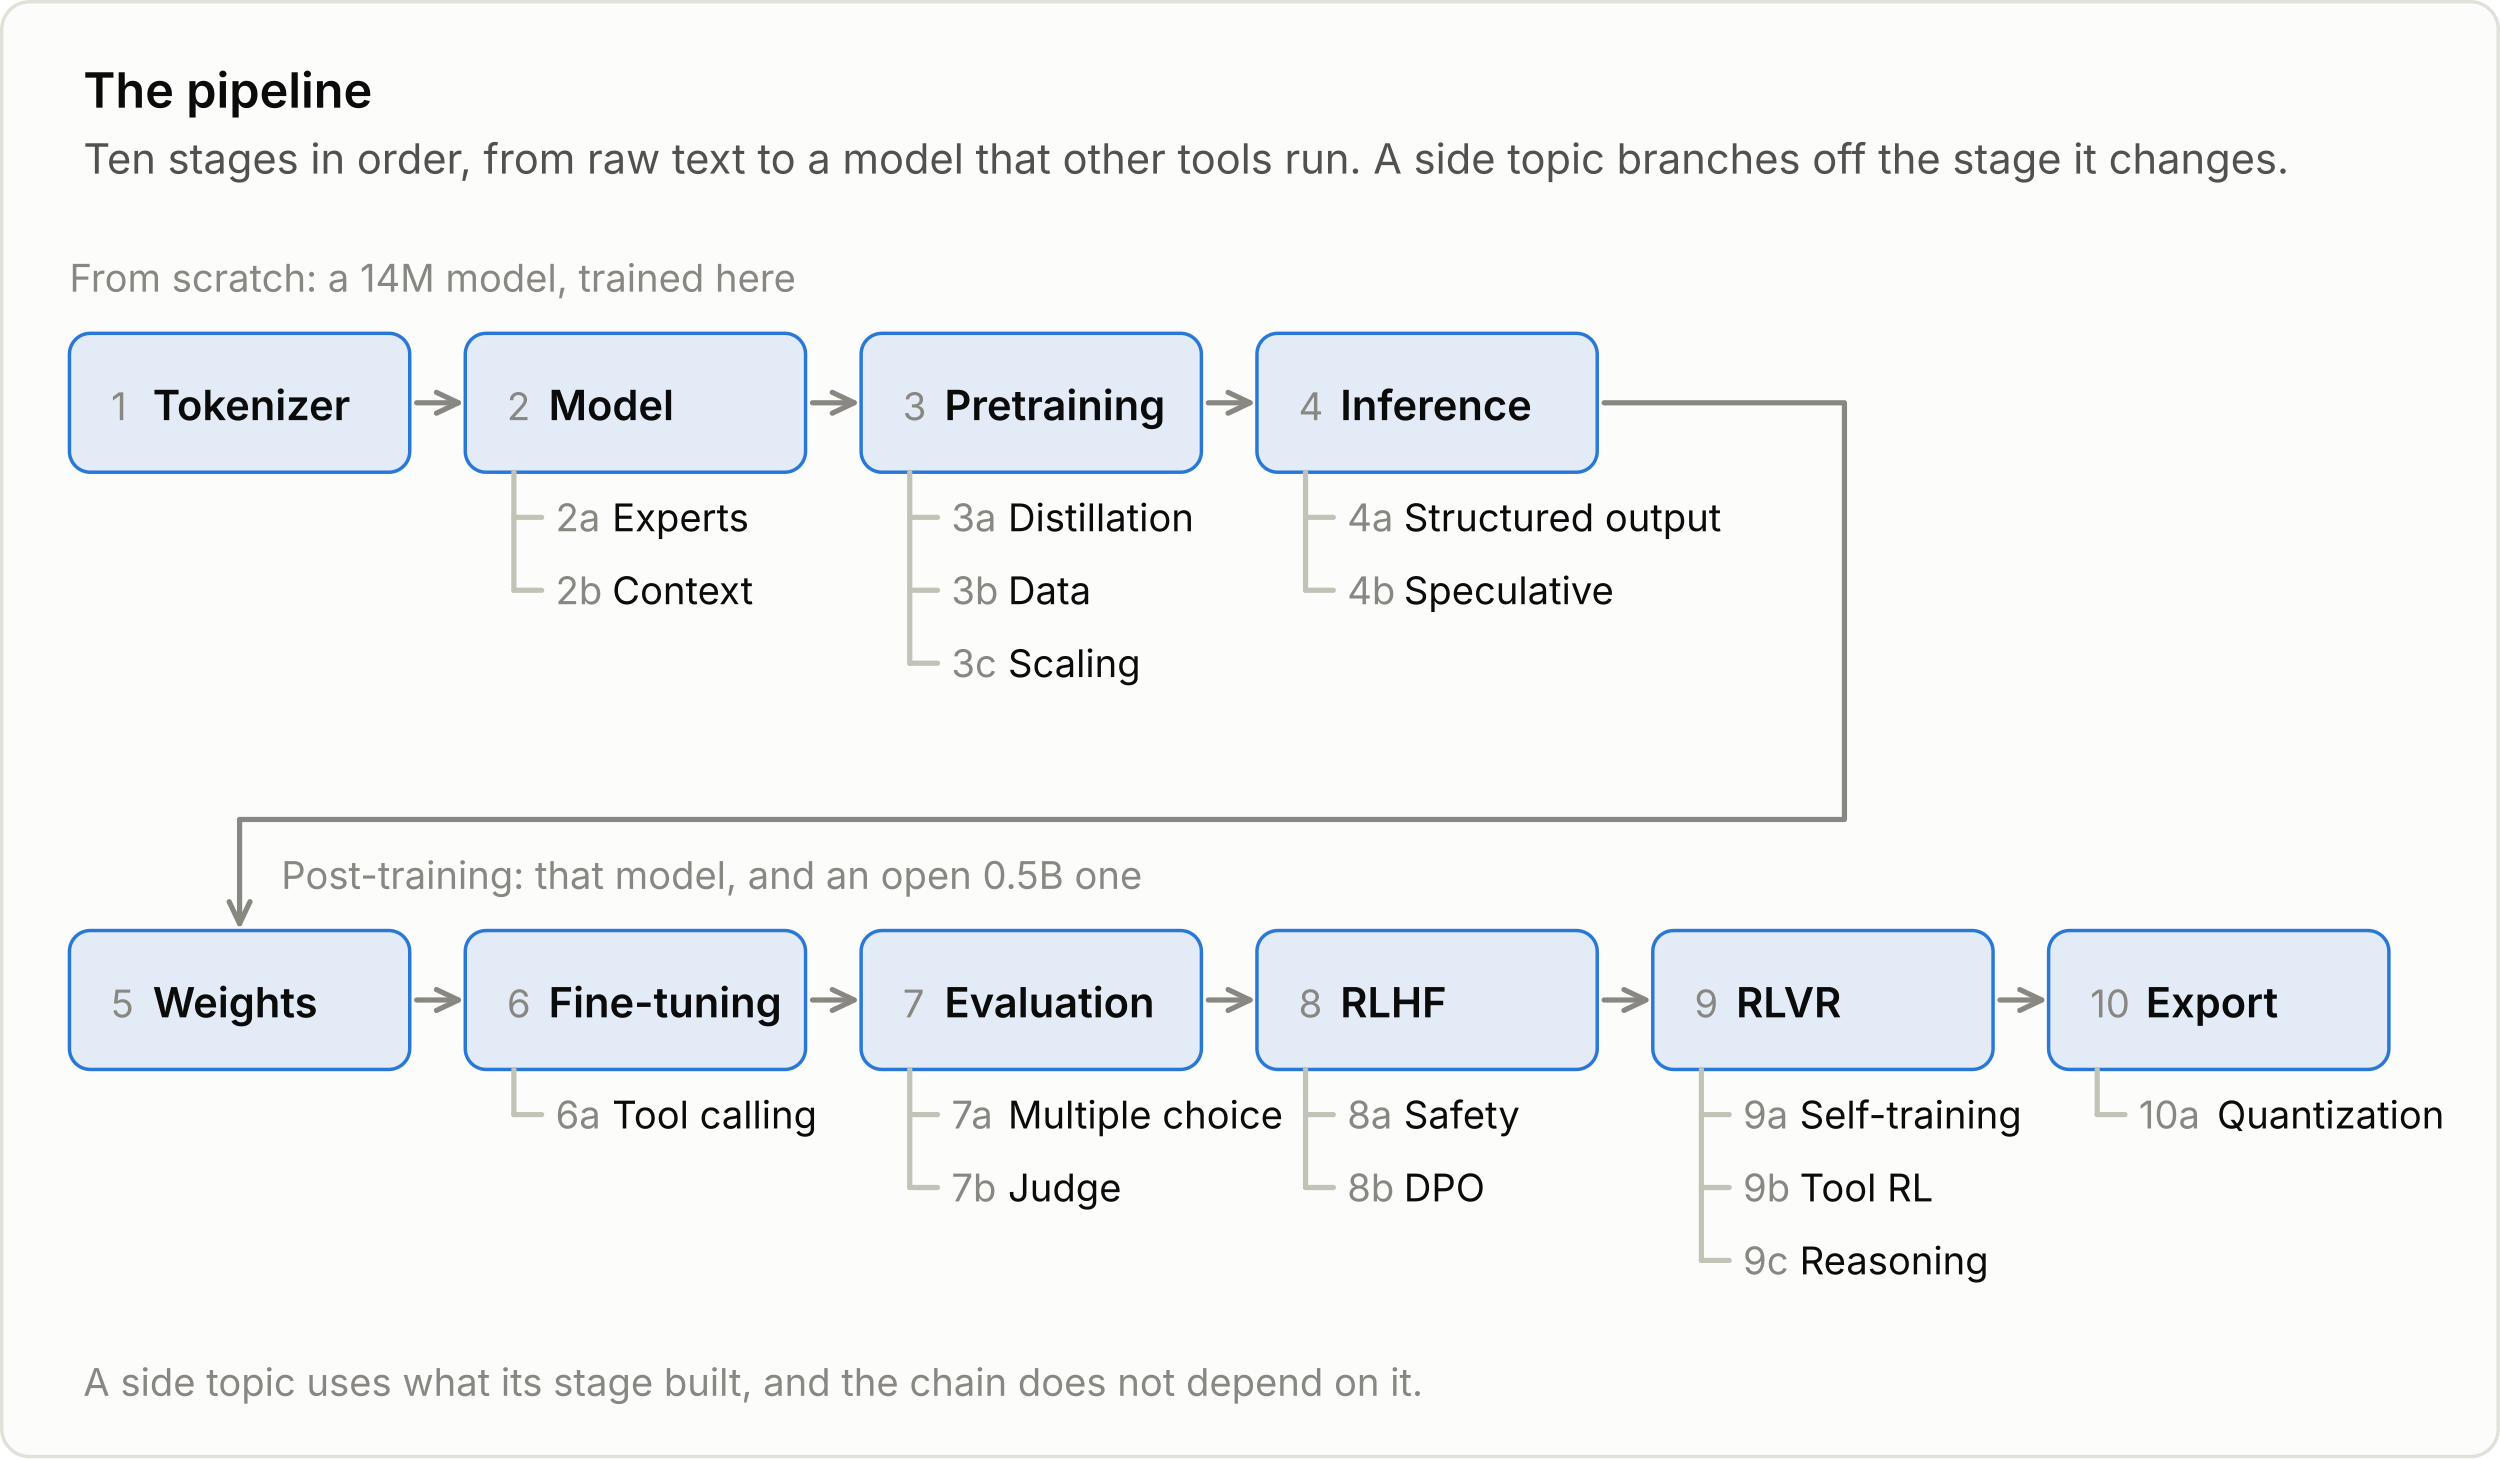
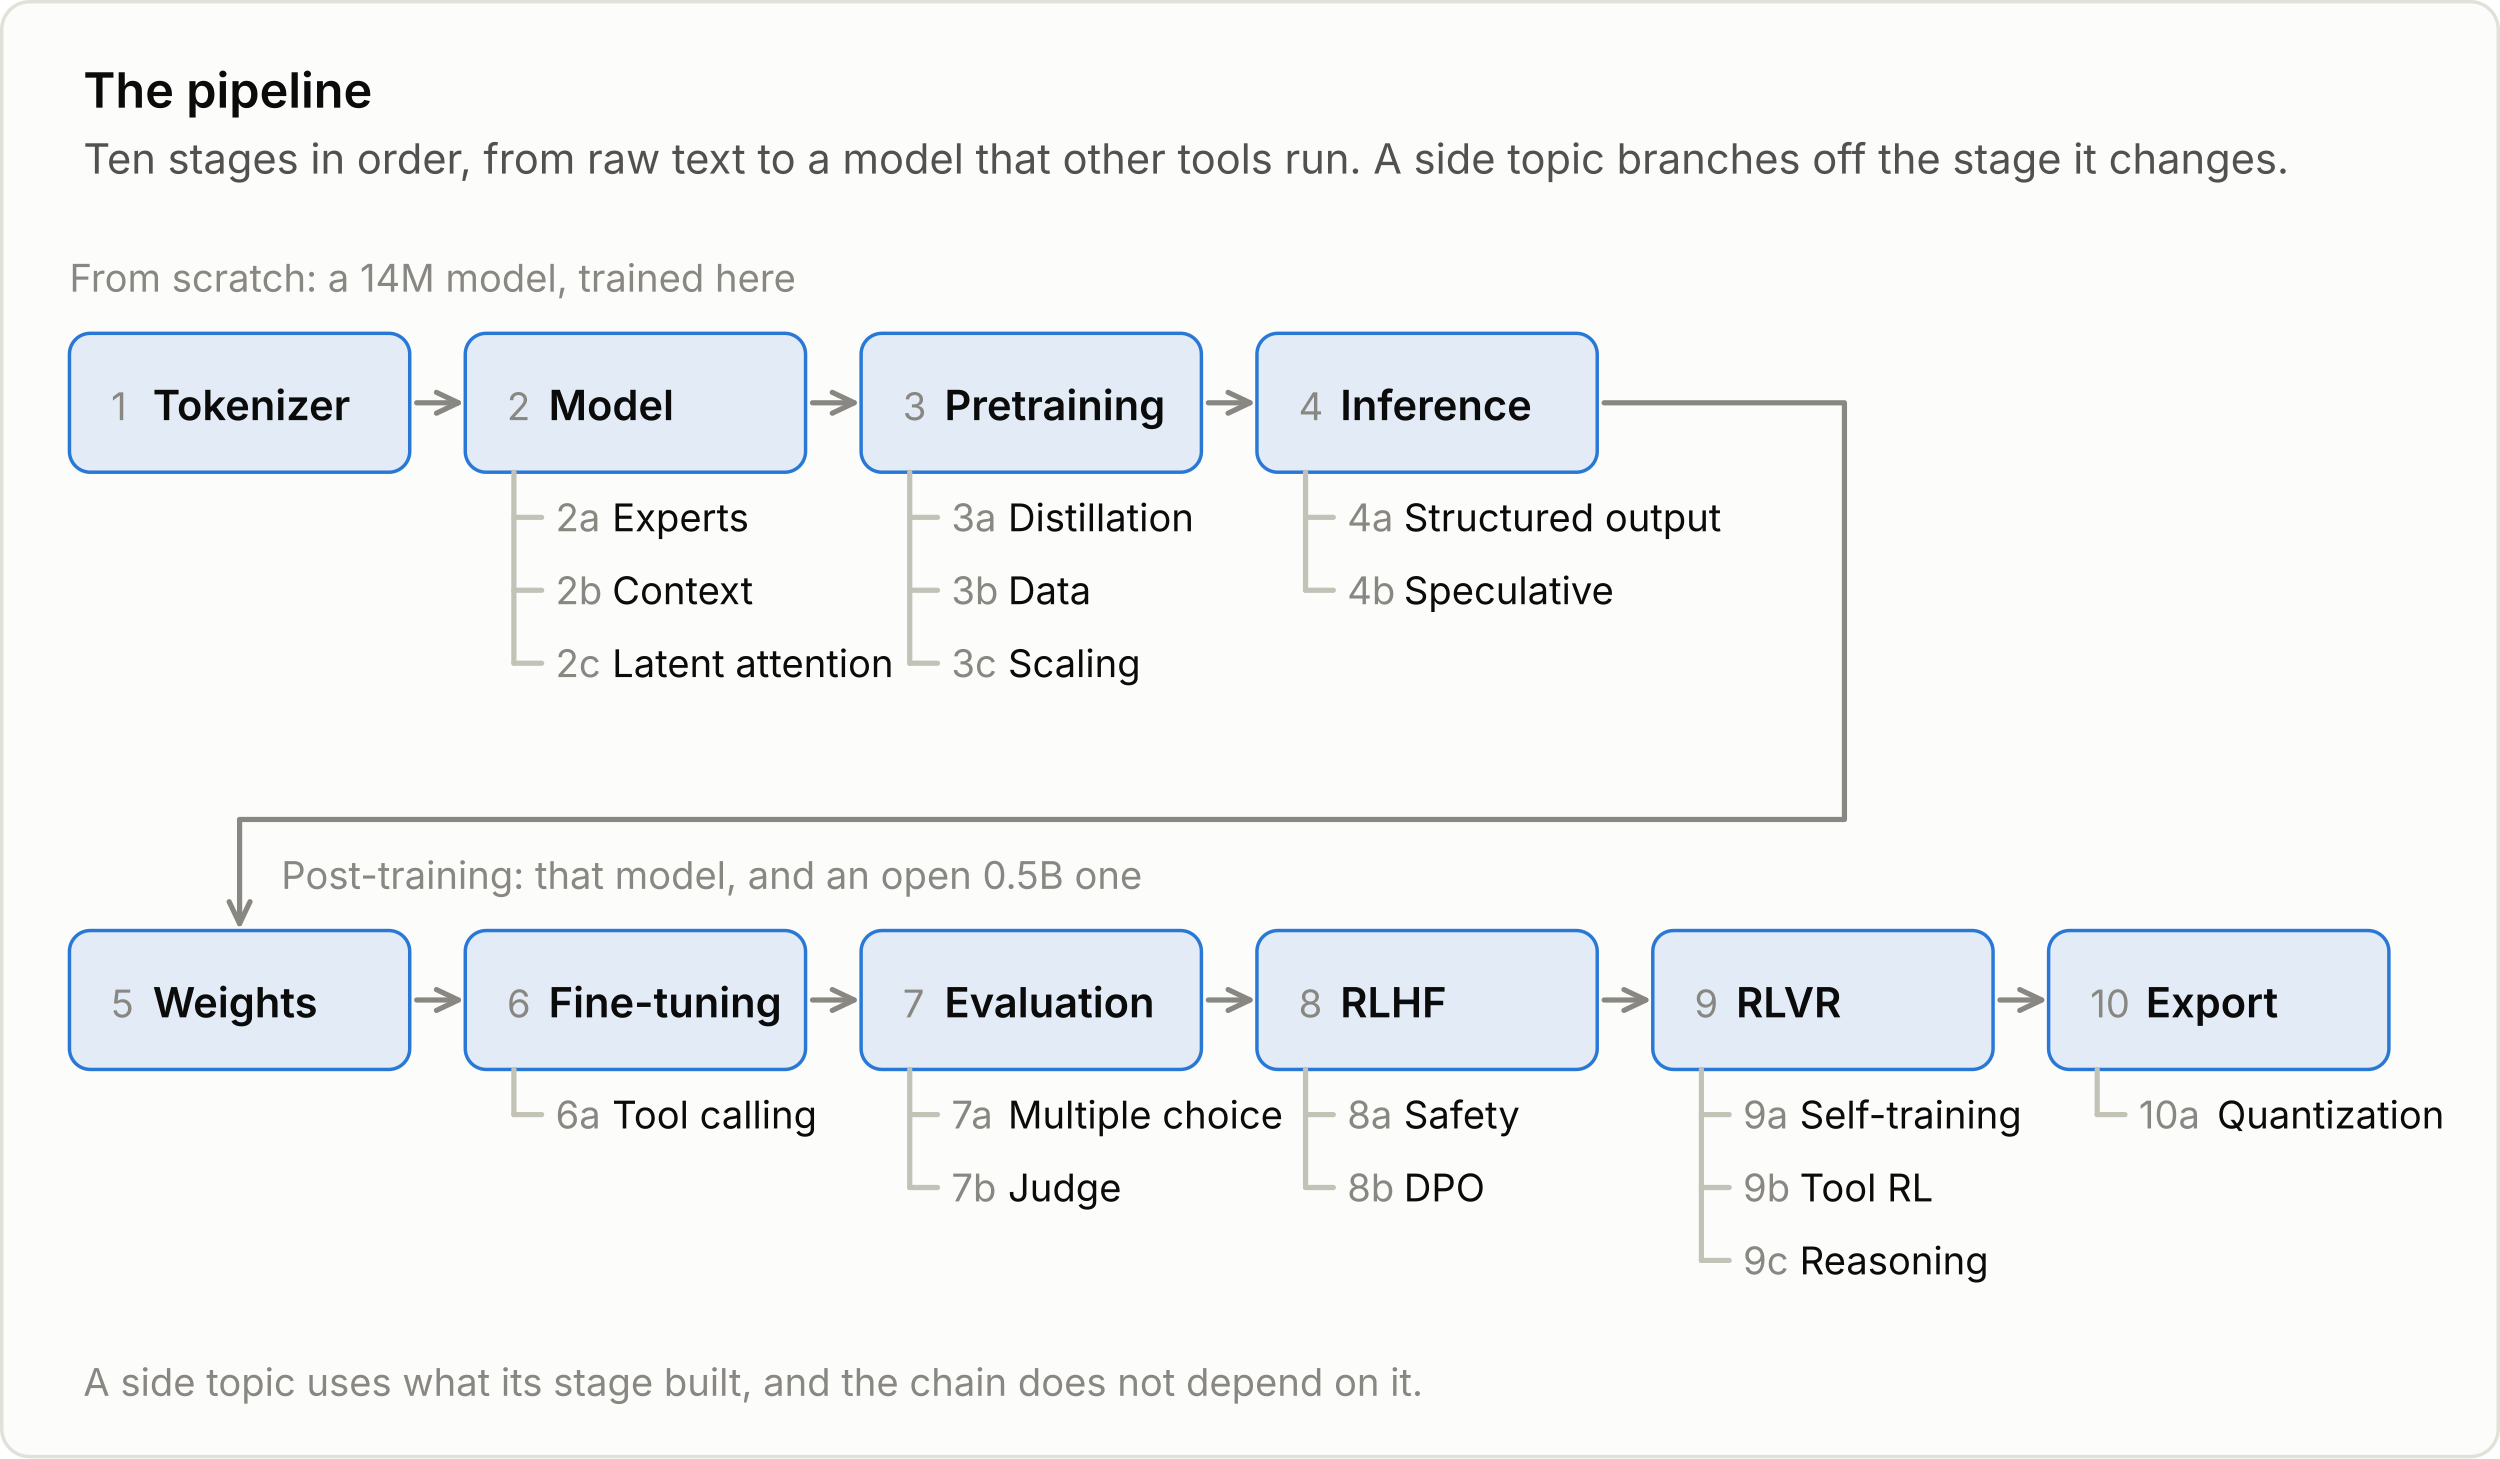
<svg xmlns="http://www.w3.org/2000/svg" width="720" height="420" viewBox="0 0 720 420" role="img">
  <style>text{font-family:system-ui,-apple-system,'Segoe UI',sans-serif}.f-surface{fill:#fcfcfb}.s-surface{stroke:#fcfcfb}.f-ink{fill:#0b0b0b}.s-ink{stroke:#0b0b0b}.f-ink2{fill:#52514e}.s-ink2{stroke:#52514e}.f-muted{fill:#898781}.s-muted{stroke:#898781}.f-grid{fill:#e1e0d9}.s-grid{stroke:#e1e0d9}.f-axis{fill:#c3c2b7}.s-axis{stroke:#c3c2b7}.f-s1{fill:#2a78d6}.s-s1{stroke:#2a78d6}.f-s2{fill:#eb6834}.s-s2{stroke:#eb6834}.f-s3{fill:#1baf7a}.s-s3{stroke:#1baf7a}@media(prefers-color-scheme:dark){.f-surface{fill:#1a1a19}.s-surface{stroke:#1a1a19}.f-ink{fill:#f0efec}.s-ink{stroke:#f0efec}.f-ink2{fill:#c3c2b7}.s-ink2{stroke:#c3c2b7}.f-muted{fill:#898781}.s-muted{stroke:#898781}.f-grid{fill:#2c2c2a}.s-grid{stroke:#2c2c2a}.f-axis{fill:#383835}.s-axis{stroke:#383835}.f-s1{fill:#3987e5}.s-s1{stroke:#3987e5}.f-s2{fill:#d95926}.s-s2{stroke:#d95926}.f-s3{fill:#199e70}.s-s3{stroke:#199e70}}</style>
  <rect class="f-surface s-grid" x="0.5" y="0.5" width="719" height="419" rx="8" stroke-width="1" />
  <text class="f-ink" x="24" y="31" font-size="14" text-anchor="start" font-weight="600">The pipeline</text>
  <text class="f-ink2" x="24" y="50" font-size="12" text-anchor="start">Ten stages in order, from raw text to a model that other tools run. A side topic branches off the stage it changes.</text>
  <text class="f-muted" x="20" y="84" font-size="11" text-anchor="start">From scratch: a 14M model, trained here</text>
  <rect class="f-s1 s-s1" x="20" y="96" width="98" height="40" rx="6" stroke-width="1" fill-opacity="0.12" />
  <text class="f-muted" x="32" y="121" font-size="11" text-anchor="start">1</text>
  <text class="f-ink" x="44" y="121" font-size="12" text-anchor="start" font-weight="600">Tokenizer</text>
  <rect class="f-s1 s-s1" x="134" y="96" width="98" height="40" rx="6" stroke-width="1" fill-opacity="0.12" />
  <text class="f-muted" x="146" y="121" font-size="11" text-anchor="start">2</text>
  <text class="f-ink" x="158" y="121" font-size="12" text-anchor="start" font-weight="600">Model</text>
  <path class="s-muted " d="M120 116 L132 116" fill="none" stroke-width="1.5" stroke-linejoin="round" stroke-linecap="round" />
  <path class="s-muted " d="M125.7 113 L132 116 L125.7 119" fill="none" stroke-width="1.5" stroke-linejoin="round" stroke-linecap="round" />
-   <line class="s-axis" x1="148" y1="136" x2="148" y2="170" stroke-width="1.5" stroke-linecap="round" />
+   <line class="s-axis" x1="148" y1="136" x2="148" y2="191" stroke-width="1.5" stroke-linecap="round" />
  <line class="s-axis" x1="148" y1="149" x2="156" y2="149" stroke-width="1.5" stroke-linecap="round" />
  <text class="f-muted" x="160" y="153" font-size="11" text-anchor="start">2a</text>
  <text class="f-ink" x="176.3" y="153" font-size="11" text-anchor="start">Experts</text>
  <line class="s-axis" x1="148" y1="170" x2="156" y2="170" stroke-width="1.5" stroke-linecap="round" />
  <text class="f-muted" x="160" y="174" font-size="11" text-anchor="start">2b</text>
  <text class="f-ink" x="176.3" y="174" font-size="11" text-anchor="start">Context</text>
+   <line class="s-axis" x1="148" y1="191" x2="156" y2="191" stroke-width="1.5" stroke-linecap="round" />
+   <text class="f-muted" x="160" y="195" font-size="11" text-anchor="start">2c</text>
+   <text class="f-ink" x="176.3" y="195" font-size="11" text-anchor="start">Latent attention</text>
  <rect class="f-s1 s-s1" x="248" y="96" width="98" height="40" rx="6" stroke-width="1" fill-opacity="0.12" />
  <text class="f-muted" x="260" y="121" font-size="11" text-anchor="start">3</text>
  <text class="f-ink" x="272" y="121" font-size="12" text-anchor="start" font-weight="600">Pretraining</text>
  <path class="s-muted " d="M234 116 L246 116" fill="none" stroke-width="1.5" stroke-linejoin="round" stroke-linecap="round" />
  <path class="s-muted " d="M239.7 113 L246 116 L239.7 119" fill="none" stroke-width="1.5" stroke-linejoin="round" stroke-linecap="round" />
  <line class="s-axis" x1="262" y1="136" x2="262" y2="191" stroke-width="1.5" stroke-linecap="round" />
  <line class="s-axis" x1="262" y1="149" x2="270" y2="149" stroke-width="1.5" stroke-linecap="round" />
  <text class="f-muted" x="274" y="153" font-size="11" text-anchor="start">3a</text>
  <text class="f-ink" x="290.3" y="153" font-size="11" text-anchor="start">Distillation</text>
  <line class="s-axis" x1="262" y1="170" x2="270" y2="170" stroke-width="1.5" stroke-linecap="round" />
  <text class="f-muted" x="274" y="174" font-size="11" text-anchor="start">3b</text>
  <text class="f-ink" x="290.3" y="174" font-size="11" text-anchor="start">Data</text>
  <line class="s-axis" x1="262" y1="191" x2="270" y2="191" stroke-width="1.5" stroke-linecap="round" />
  <text class="f-muted" x="274" y="195" font-size="11" text-anchor="start">3c</text>
  <text class="f-ink" x="290.3" y="195" font-size="11" text-anchor="start">Scaling</text>
  <rect class="f-s1 s-s1" x="362" y="96" width="98" height="40" rx="6" stroke-width="1" fill-opacity="0.12" />
  <text class="f-muted" x="374" y="121" font-size="11" text-anchor="start">4</text>
  <text class="f-ink" x="386" y="121" font-size="12" text-anchor="start" font-weight="600">Inference</text>
  <path class="s-muted " d="M348 116 L360 116" fill="none" stroke-width="1.5" stroke-linejoin="round" stroke-linecap="round" />
  <path class="s-muted " d="M353.7 113 L360 116 L353.7 119" fill="none" stroke-width="1.5" stroke-linejoin="round" stroke-linecap="round" />
  <line class="s-axis" x1="376" y1="136" x2="376" y2="170" stroke-width="1.5" stroke-linecap="round" />
  <line class="s-axis" x1="376" y1="149" x2="384" y2="149" stroke-width="1.5" stroke-linecap="round" />
  <text class="f-muted" x="388" y="153" font-size="11" text-anchor="start">4a</text>
  <text class="f-ink" x="404.3" y="153" font-size="11" text-anchor="start">Structured output</text>
  <line class="s-axis" x1="376" y1="170" x2="384" y2="170" stroke-width="1.5" stroke-linecap="round" />
  <text class="f-muted" x="388" y="174" font-size="11" text-anchor="start">4b</text>
  <text class="f-ink" x="404.3" y="174" font-size="11" text-anchor="start">Speculative</text>
  <text class="f-muted" x="81" y="256" font-size="11" text-anchor="start">Post-training: that model, and an open 0.5B one</text>
  <rect class="f-s1 s-s1" x="20" y="268" width="98" height="40" rx="6" stroke-width="1" fill-opacity="0.12" />
  <text class="f-muted" x="32" y="293" font-size="11" text-anchor="start">5</text>
  <text class="f-ink" x="44" y="293" font-size="12" text-anchor="start" font-weight="600">Weights</text>
  <rect class="f-s1 s-s1" x="134" y="268" width="98" height="40" rx="6" stroke-width="1" fill-opacity="0.12" />
  <text class="f-muted" x="146" y="293" font-size="11" text-anchor="start">6</text>
  <text class="f-ink" x="158" y="293" font-size="12" text-anchor="start" font-weight="600">Fine-tuning</text>
  <path class="s-muted " d="M120 288 L132 288" fill="none" stroke-width="1.5" stroke-linejoin="round" stroke-linecap="round" />
  <path class="s-muted " d="M125.7 285 L132 288 L125.7 291" fill="none" stroke-width="1.5" stroke-linejoin="round" stroke-linecap="round" />
  <line class="s-axis" x1="148" y1="308" x2="148" y2="321" stroke-width="1.5" stroke-linecap="round" />
  <line class="s-axis" x1="148" y1="321" x2="156" y2="321" stroke-width="1.5" stroke-linecap="round" />
  <text class="f-muted" x="160" y="325" font-size="11" text-anchor="start">6a</text>
  <text class="f-ink" x="176.3" y="325" font-size="11" text-anchor="start">Tool calling</text>
  <rect class="f-s1 s-s1" x="248" y="268" width="98" height="40" rx="6" stroke-width="1" fill-opacity="0.12" />
  <text class="f-muted" x="260" y="293" font-size="11" text-anchor="start">7</text>
  <text class="f-ink" x="272" y="293" font-size="12" text-anchor="start" font-weight="600">Evaluation</text>
  <path class="s-muted " d="M234 288 L246 288" fill="none" stroke-width="1.5" stroke-linejoin="round" stroke-linecap="round" />
  <path class="s-muted " d="M239.7 285 L246 288 L239.7 291" fill="none" stroke-width="1.5" stroke-linejoin="round" stroke-linecap="round" />
  <line class="s-axis" x1="262" y1="308" x2="262" y2="342" stroke-width="1.5" stroke-linecap="round" />
  <line class="s-axis" x1="262" y1="321" x2="270" y2="321" stroke-width="1.5" stroke-linecap="round" />
  <text class="f-muted" x="274" y="325" font-size="11" text-anchor="start">7a</text>
  <text class="f-ink" x="290.3" y="325" font-size="11" text-anchor="start">Multiple choice</text>
  <line class="s-axis" x1="262" y1="342" x2="270" y2="342" stroke-width="1.5" stroke-linecap="round" />
  <text class="f-muted" x="274" y="346" font-size="11" text-anchor="start">7b</text>
  <text class="f-ink" x="290.3" y="346" font-size="11" text-anchor="start">Judge</text>
  <rect class="f-s1 s-s1" x="362" y="268" width="98" height="40" rx="6" stroke-width="1" fill-opacity="0.12" />
  <text class="f-muted" x="374" y="293" font-size="11" text-anchor="start">8</text>
  <text class="f-ink" x="386" y="293" font-size="12" text-anchor="start" font-weight="600">RLHF</text>
  <path class="s-muted " d="M348 288 L360 288" fill="none" stroke-width="1.5" stroke-linejoin="round" stroke-linecap="round" />
  <path class="s-muted " d="M353.7 285 L360 288 L353.7 291" fill="none" stroke-width="1.5" stroke-linejoin="round" stroke-linecap="round" />
  <line class="s-axis" x1="376" y1="308" x2="376" y2="342" stroke-width="1.5" stroke-linecap="round" />
  <line class="s-axis" x1="376" y1="321" x2="384" y2="321" stroke-width="1.5" stroke-linecap="round" />
  <text class="f-muted" x="388" y="325" font-size="11" text-anchor="start">8a</text>
  <text class="f-ink" x="404.3" y="325" font-size="11" text-anchor="start">Safety</text>
  <line class="s-axis" x1="376" y1="342" x2="384" y2="342" stroke-width="1.5" stroke-linecap="round" />
  <text class="f-muted" x="388" y="346" font-size="11" text-anchor="start">8b</text>
  <text class="f-ink" x="404.3" y="346" font-size="11" text-anchor="start">DPO</text>
  <rect class="f-s1 s-s1" x="476" y="268" width="98" height="40" rx="6" stroke-width="1" fill-opacity="0.12" />
  <text class="f-muted" x="488" y="293" font-size="11" text-anchor="start">9</text>
  <text class="f-ink" x="500" y="293" font-size="12" text-anchor="start" font-weight="600">RLVR</text>
  <path class="s-muted " d="M462 288 L474 288" fill="none" stroke-width="1.5" stroke-linejoin="round" stroke-linecap="round" />
  <path class="s-muted " d="M467.7 285 L474 288 L467.7 291" fill="none" stroke-width="1.5" stroke-linejoin="round" stroke-linecap="round" />
  <line class="s-axis" x1="490" y1="308" x2="490" y2="363" stroke-width="1.5" stroke-linecap="round" />
  <line class="s-axis" x1="490" y1="321" x2="498" y2="321" stroke-width="1.5" stroke-linecap="round" />
  <text class="f-muted" x="502" y="325" font-size="11" text-anchor="start">9a</text>
  <text class="f-ink" x="518.3" y="325" font-size="11" text-anchor="start">Self-training</text>
  <line class="s-axis" x1="490" y1="342" x2="498" y2="342" stroke-width="1.5" stroke-linecap="round" />
  <text class="f-muted" x="502" y="346" font-size="11" text-anchor="start">9b</text>
  <text class="f-ink" x="518.3" y="346" font-size="11" text-anchor="start">Tool RL</text>
  <line class="s-axis" x1="490" y1="363" x2="498" y2="363" stroke-width="1.5" stroke-linecap="round" />
  <text class="f-muted" x="502" y="367" font-size="11" text-anchor="start">9c</text>
  <text class="f-ink" x="518.3" y="367" font-size="11" text-anchor="start">Reasoning</text>
  <rect class="f-s1 s-s1" x="590" y="268" width="98" height="40" rx="6" stroke-width="1" fill-opacity="0.12" />
  <text class="f-muted" x="602" y="293" font-size="11" text-anchor="start">10</text>
  <text class="f-ink" x="618" y="293" font-size="12" text-anchor="start" font-weight="600">Export</text>
  <path class="s-muted " d="M576 288 L588 288" fill="none" stroke-width="1.5" stroke-linejoin="round" stroke-linecap="round" />
  <path class="s-muted " d="M581.7 285 L588 288 L581.7 291" fill="none" stroke-width="1.5" stroke-linejoin="round" stroke-linecap="round" />
  <line class="s-axis" x1="604" y1="308" x2="604" y2="321" stroke-width="1.5" stroke-linecap="round" />
  <line class="s-axis" x1="604" y1="321" x2="612" y2="321" stroke-width="1.5" stroke-linecap="round" />
  <text class="f-muted" x="616" y="325" font-size="11" text-anchor="start">10a</text>
  <text class="f-ink" x="638.5" y="325" font-size="11" text-anchor="start">Quantization</text>
  <path class="s-muted " d="M462 116 L531.2 116 L531.2 236 L69 236 L69 266" fill="none" stroke-width="1.5" stroke-linejoin="round" stroke-linecap="round" />
  <path class="s-muted " d="M72 259.7 L69 266 L66 259.7" fill="none" stroke-width="1.5" stroke-linejoin="round" stroke-linecap="round" />
  <text class="f-muted" x="24" y="402" font-size="11" text-anchor="start">A side topic uses what its stage built, and the chain does not depend on it.</text>
</svg>
